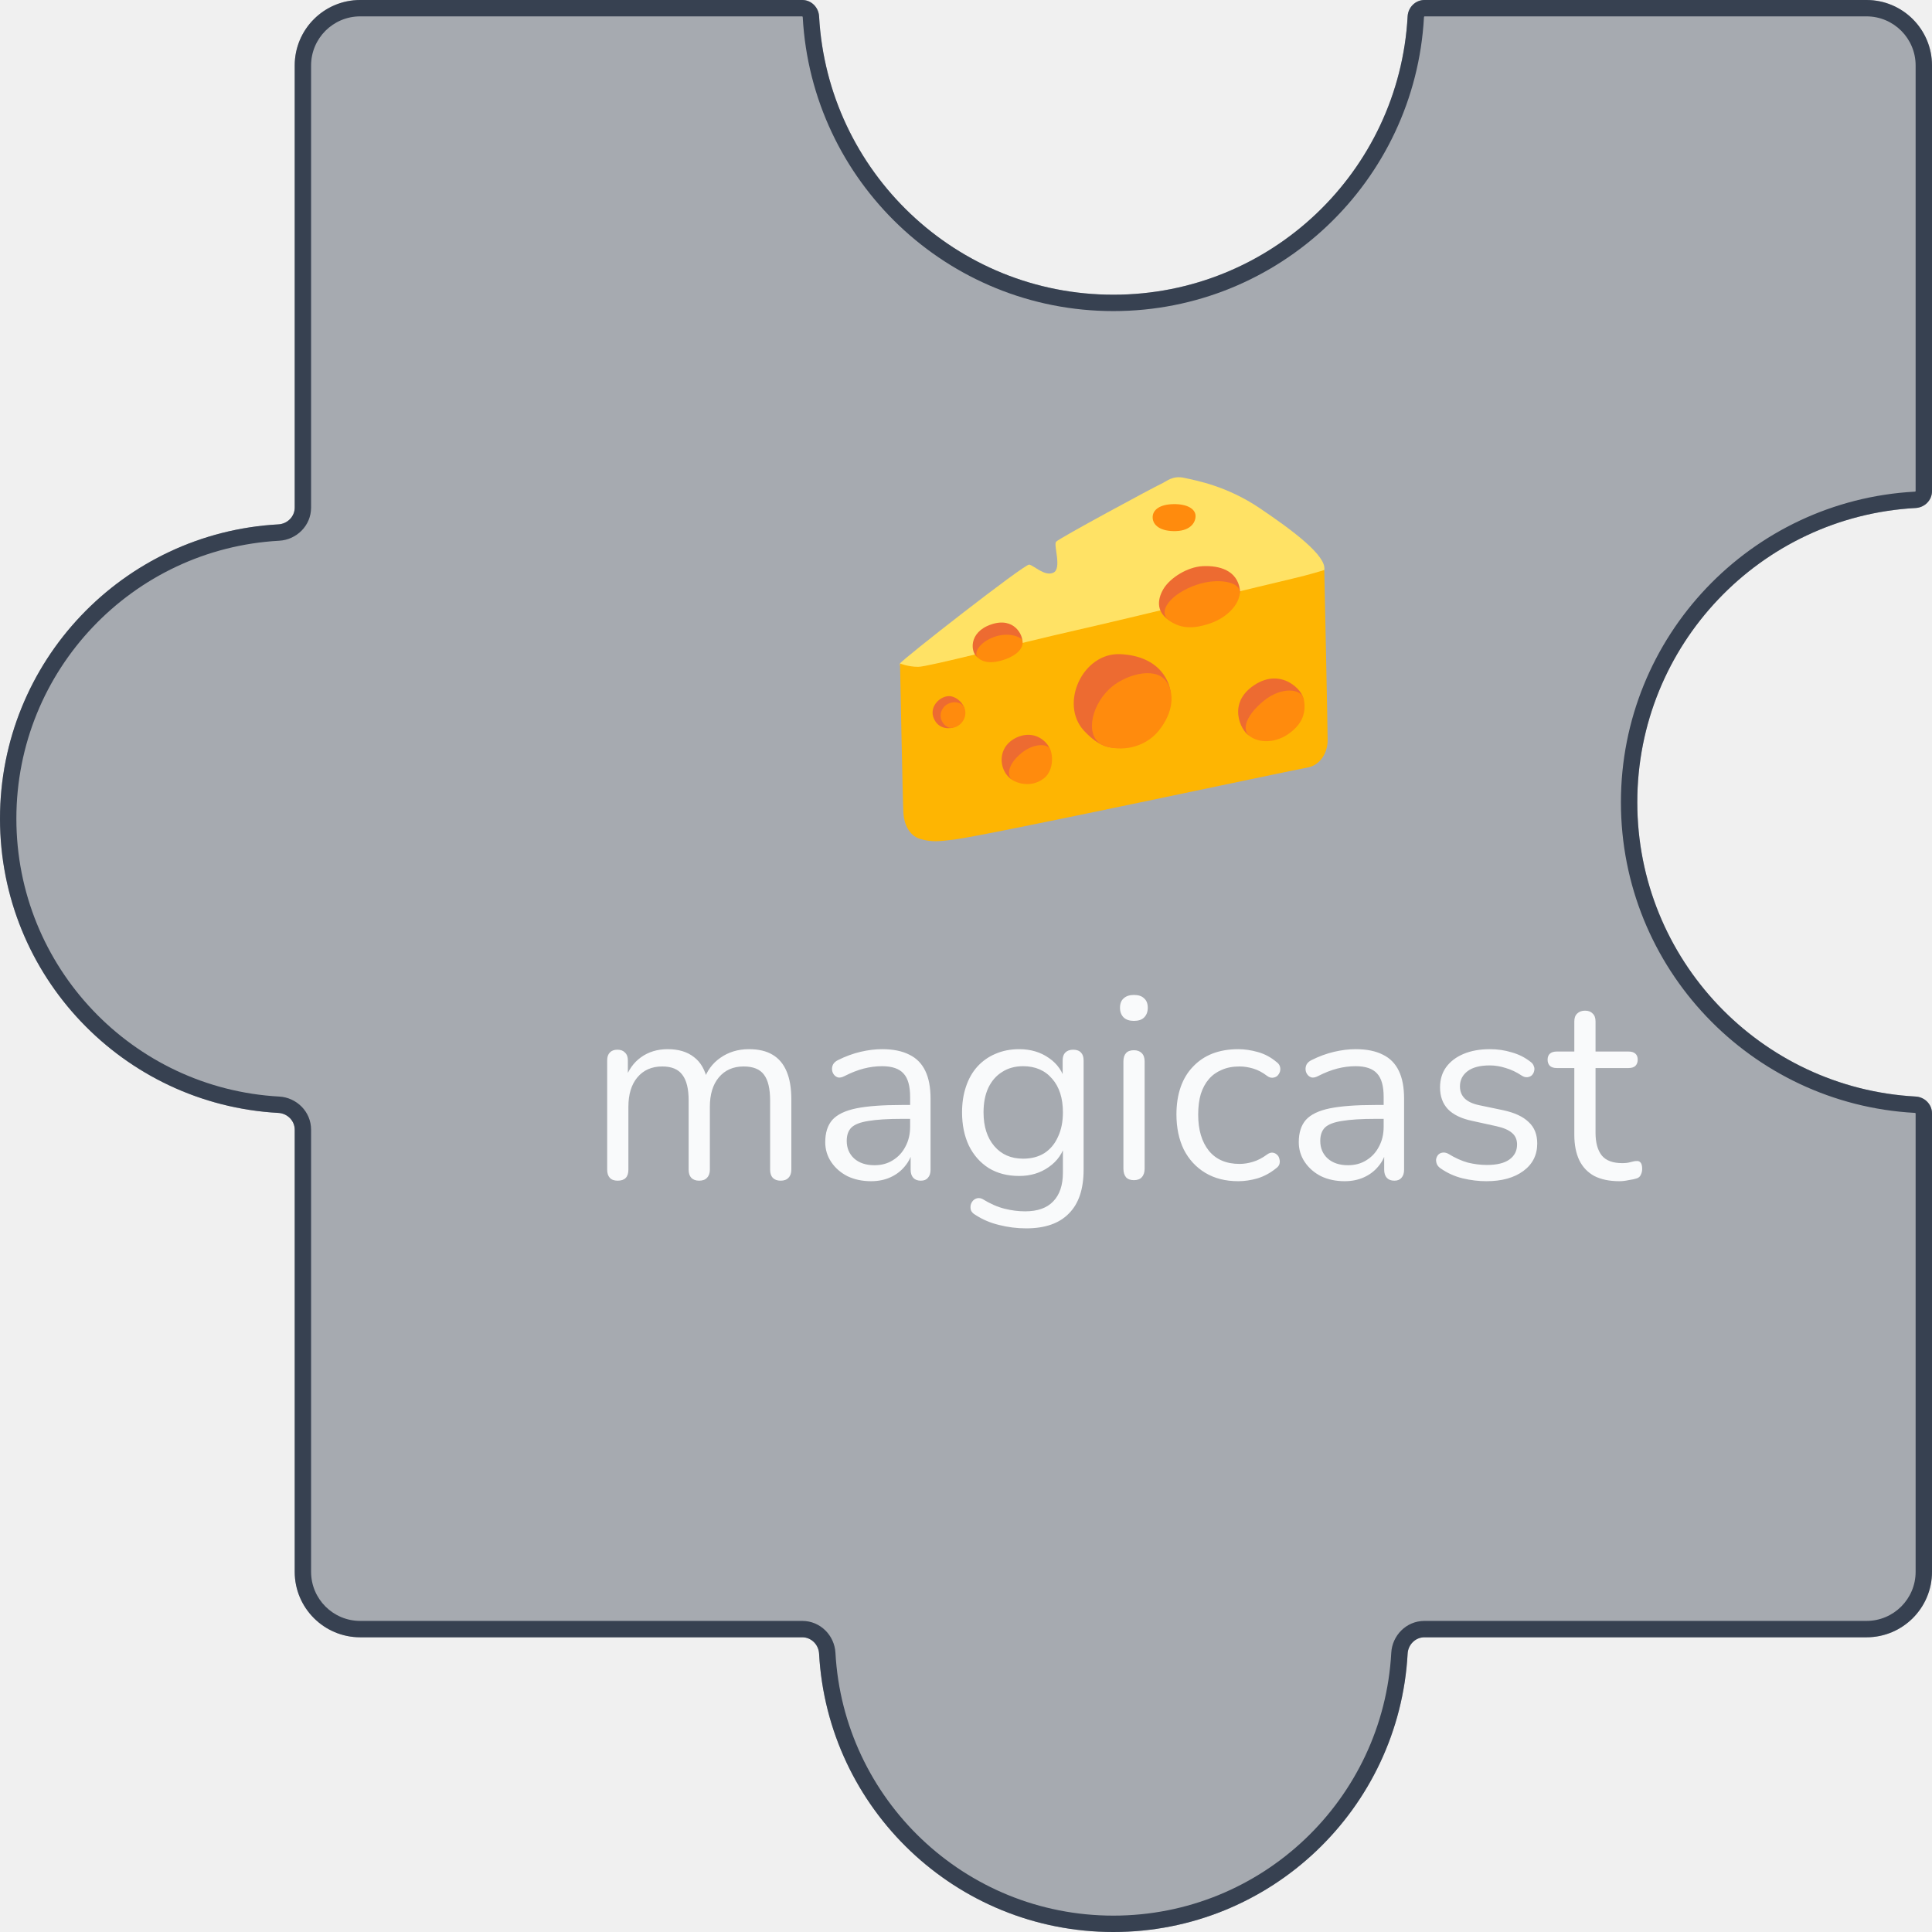
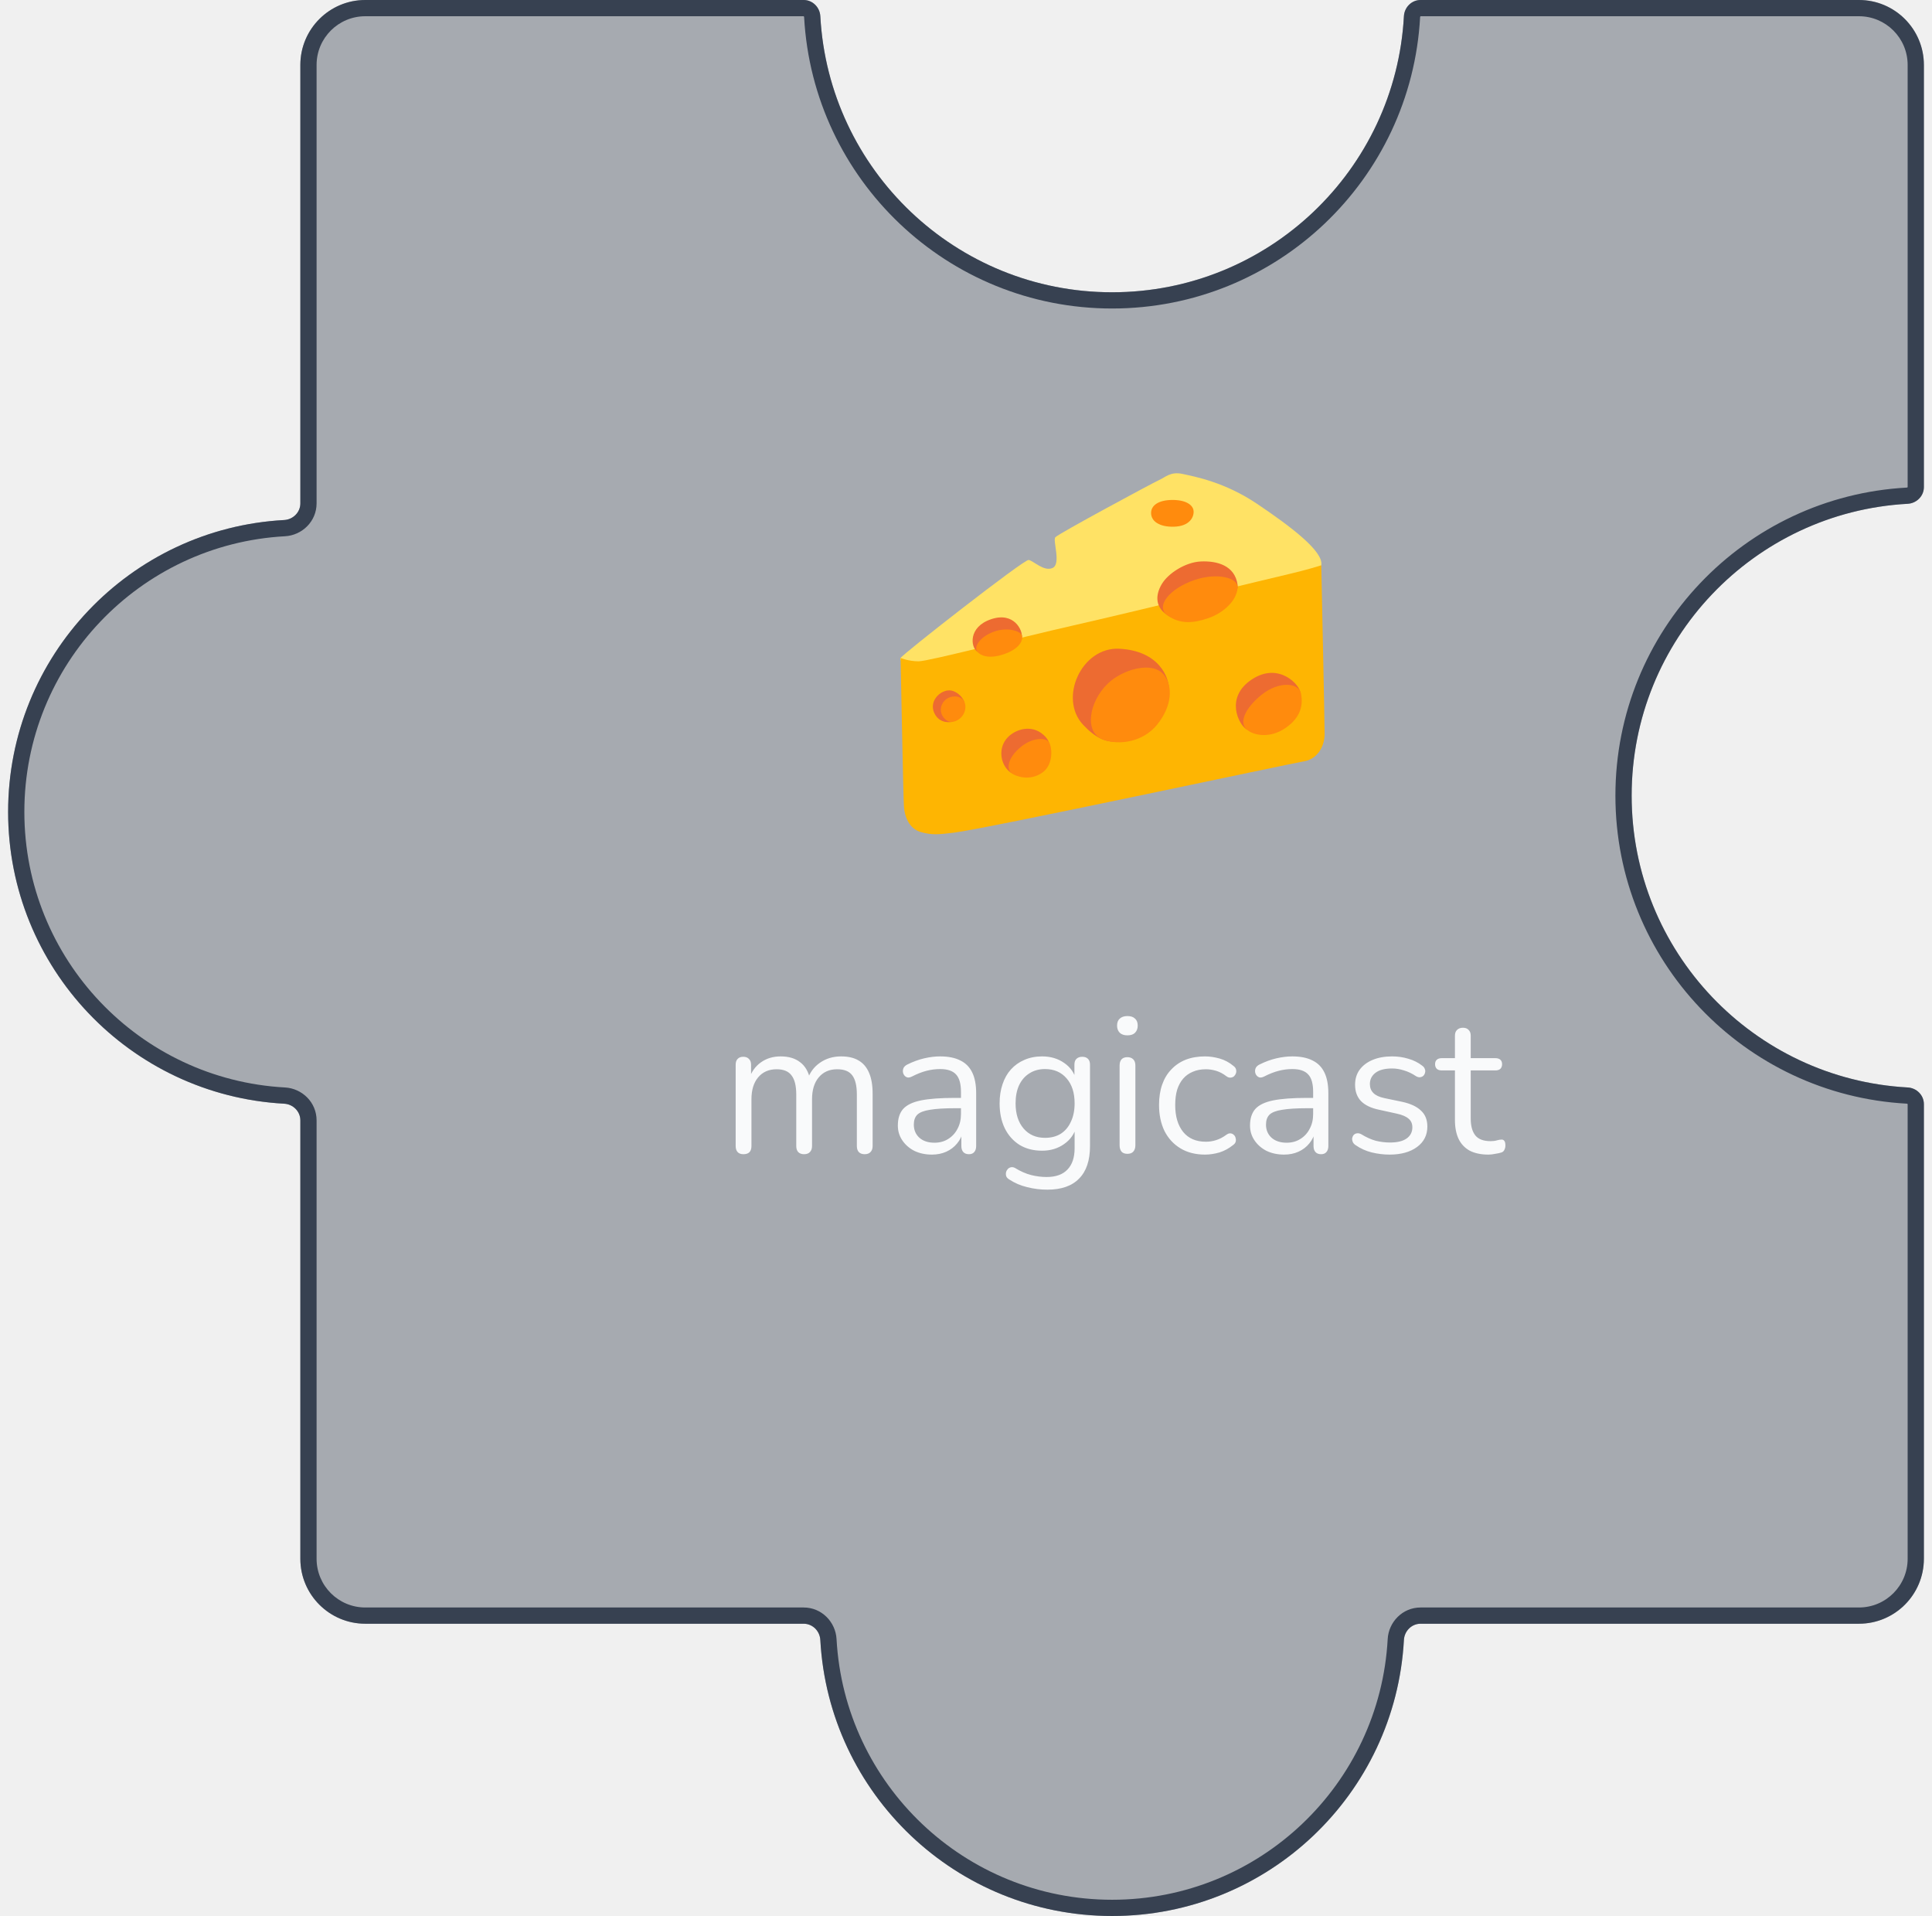
- <svg xmlns="http://www.w3.org/2000/svg" width="118" height="118" viewBox="0 0 118 118" fill="none">
+ <svg xmlns="http://www.w3.org/2000/svg" width="119" height="118" viewBox="0 0 119 118" fill="none">
  <mask id="path-1-inside-1_576_10466" fill="white">
-     <path fill-rule="evenodd" clip-rule="evenodd" d="M68 18C77.606 18 85.454 10.476 85.973 1C86.003 0.448 86.448 0 87 0L114 0C116.209 0 118 1.791 118 4V30C118 30.552 117.551 30.997 117 31.027C107.524 31.546 100 39.394 100 49C100 58.606 107.524 66.454 117 66.973C117.552 67.003 118 67.448 118 68L118 96C118 98.209 116.209 100 114 100H87C86.448 100 86.003 100.449 85.973 101C85.454 110.476 77.606 118 68 118C58.394 118 50.546 110.476 50.027 101C49.997 100.448 49.552 100 49 100L22 100C19.791 100 18 98.209 18 96L18 69C18 68.448 17.552 68.003 17 67.973C7.524 67.454 0 59.606 0 50C0 40.394 7.524 32.546 17 32.027C17.552 31.997 18 31.552 18 31L18 4C18 1.791 19.791 0 22 0L49 0C49.552 0 49.997 0.448 50.027 1C50.546 10.476 58.394 18 68 18Z" />
+     <path fill-rule="evenodd" clip-rule="evenodd" d="M68.5 18C78.106 18 85.954 10.476 86.473 1C86.503 0.448 86.948 0 87.5 0L114.5 0C116.709 0 118.5 1.791 118.5 4V30C118.5 30.552 118.051 30.997 117.5 31.027C108.024 31.546 100.5 39.394 100.5 49C100.5 58.606 108.024 66.454 117.5 66.973C118.052 67.003 118.5 67.448 118.5 68L118.5 96C118.5 98.209 116.709 100 114.5 100H87.5C86.948 100 86.503 100.449 86.473 101C85.954 110.476 78.106 118 68.5 118C58.894 118 51.046 110.476 50.527 101C50.497 100.448 50.052 100 49.5 100L22.5 100C20.291 100 18.5 98.209 18.5 96L18.5 69C18.5 68.448 18.052 68.003 17.5 67.973C8.024 67.454 0.5 59.606 0.5 50C0.5 40.394 8.024 32.546 17.5 32.027C18.052 31.997 18.5 31.552 18.5 31L18.5 4C18.5 1.791 20.291 0 22.5 0L49.5 0C50.052 0 50.497 0.448 50.527 1C51.046 10.476 58.894 18 68.5 18Z" />
  </mask>
-   <path fill-rule="evenodd" clip-rule="evenodd" d="M68 18C77.606 18 85.454 10.476 85.973 1C86.003 0.448 86.448 0 87 0L114 0C116.209 0 118 1.791 118 4V30C118 30.552 117.551 30.997 117 31.027C107.524 31.546 100 39.394 100 49C100 58.606 107.524 66.454 117 66.973C117.552 67.003 118 67.448 118 68L118 96C118 98.209 116.209 100 114 100H87C86.448 100 86.003 100.449 85.973 101C85.454 110.476 77.606 118 68 118C58.394 118 50.546 110.476 50.027 101C49.997 100.448 49.552 100 49 100L22 100C19.791 100 18 98.209 18 96L18 69C18 68.448 17.552 68.003 17 67.973C7.524 67.454 0 59.606 0 50C0 40.394 7.524 32.546 17 32.027C17.552 31.997 18 31.552 18 31L18 4C18 1.791 19.791 0 22 0L49 0C49.552 0 49.997 0.448 50.027 1C50.546 10.476 58.394 18 68 18Z" fill="#374151" fill-opacity="0.4" />
-   <path d="M18 96H17H18ZM18 4L17 4L18 4ZM50.027 1L51.026 0.945L50.027 1ZM17 32.027L16.945 31.029L17 32.027ZM18 31H17H18ZM18 69H17H18ZM17 67.973L16.945 68.971L17 67.973ZM50.027 101L49.029 101.055L50.027 101ZM117 66.973L117.055 65.974L117 66.973ZM85.973 101L86.971 101.055L85.973 101ZM117 31.027L117.055 32.026L117 31.027ZM84.974 0.945C84.484 9.894 77.072 17 68 17V19C78.139 19 86.424 11.058 86.971 1.055L84.974 0.945ZM114 -1L87 -1V1L114 1V-1ZM119 4C119 1.239 116.761 -1 114 -1V1C115.657 1 117 2.343 117 4H119ZM119 30V4H117V30H119ZM101 49C101 39.928 108.106 32.516 117.055 32.026L116.945 30.029C106.942 30.576 99 38.86 99 49H101ZM117.055 65.974C108.106 65.484 101 58.072 101 49H99C99 59.14 106.942 67.424 116.945 67.971L117.055 65.974ZM119 96L119 68H117L117 96H119ZM114 101C116.761 101 119 98.761 119 96H117C117 97.657 115.657 99 114 99V101ZM87 101H114V99H87V101ZM68 119C78.139 119 86.424 111.058 86.971 101.055L84.974 100.945C84.484 109.894 77.072 117 68 117V119ZM49.029 101.055C49.577 111.058 57.86 119 68 119V117C58.928 117 51.516 109.894 51.026 100.945L49.029 101.055ZM22 101L49 101V99L22 99L22 101ZM17 96C17 98.761 19.239 101 22 101L22 99C20.343 99 19 97.657 19 96H17ZM17 69L17 96H19L19 69H17ZM17.055 66.974C8.106 66.484 1 59.072 1 50H-1C-1 60.14 6.942 68.424 16.945 68.971L17.055 66.974ZM1 50C1 40.928 8.106 33.516 17.055 33.026L16.945 31.029C6.942 31.576 -1 39.86 -1 50H1ZM17 4L17 31H19L19 4L17 4ZM22 -1C19.239 -1 17 1.239 17 4L19 4C19 2.343 20.343 1 22 1V-1ZM49 -1L22 -1V1L49 1V-1ZM68 17C58.928 17 51.516 9.894 51.026 0.945L49.029 1.055C49.577 11.058 57.86 19 68 19V17ZM49 1C49.001 1 49.001 1 49.001 1C49 1 49 1 49 1C49 1 49.003 1.001 49.008 1.006C49.019 1.016 49.028 1.033 49.029 1.055L51.026 0.945C50.968 -0.101 50.118 -1 49 -1V1ZM17.055 33.026C18.101 32.968 19 32.118 19 31H17C17 31.001 17 31.001 17 31.001C17 31 17 31 17 31C17 31 16.999 31.003 16.994 31.008C16.984 31.019 16.967 31.028 16.945 31.029L17.055 33.026ZM19 69C19 67.882 18.101 67.031 17.055 66.974L16.945 68.971C16.967 68.972 16.984 68.981 16.994 68.992C16.999 68.997 17 69 17 69C17 69 17 69 17 68.999C17 68.999 17 68.999 17 69H19ZM86.971 1.055C86.972 1.033 86.981 1.016 86.992 1.006C86.997 1.001 87 1 87 1C87 1 87 1 86.999 1C86.999 1 86.999 1 87 1V-1C85.882 -1 85.031 -0.101 84.974 0.945L86.971 1.055ZM51.026 100.945C50.968 99.899 50.118 99 49 99V101C49.001 101 49.001 101 49.001 101C49 101 49 101 49 101C49 101 49.003 101.001 49.008 101.006C49.019 101.016 49.028 101.033 49.029 101.055L51.026 100.945ZM116.945 67.971C116.967 67.972 116.984 67.981 116.994 67.992C116.999 67.997 117 68 117 68C117 68 117 68 117 67.999C117 67.999 117 67.999 117 68H119C119 66.882 118.101 66.031 117.055 65.974L116.945 67.971ZM87 99C85.882 99 85.031 99.899 84.974 100.945L86.971 101.055C86.972 101.033 86.981 101.016 86.992 101.006C86.997 101.001 87 101 87 101C87 101 87 101 86.999 101C86.999 101 86.999 101 87 101V99ZM117 30C117 30.001 117 30.001 117 30.001C117 30 117 30 117 30C117 30 116.999 30.003 116.994 30.008C116.984 30.019 116.967 30.028 116.945 30.029L117.055 32.026C118.101 31.968 119 31.118 119 30H117Z" fill="#374151" mask="url(#path-1-inside-1_576_10466)" />
-   <path d="M37.724 72.112C37.511 72.112 37.351 72.053 37.244 71.936C37.137 71.819 37.084 71.653 37.084 71.44V64.768C37.084 64.555 37.137 64.395 37.244 64.288C37.351 64.171 37.505 64.112 37.708 64.112C37.911 64.112 38.065 64.171 38.172 64.288C38.289 64.395 38.348 64.555 38.348 64.768V66.176L38.172 65.952C38.375 65.355 38.7 64.896 39.148 64.576C39.607 64.245 40.151 64.08 40.78 64.08C41.441 64.08 41.975 64.24 42.38 64.56C42.796 64.869 43.073 65.355 43.212 66.016H42.972C43.164 65.419 43.505 64.949 43.996 64.608C44.497 64.256 45.079 64.08 45.74 64.08C46.327 64.08 46.807 64.192 47.18 64.416C47.564 64.64 47.852 64.981 48.044 65.44C48.236 65.888 48.332 66.459 48.332 67.152V71.44C48.332 71.653 48.273 71.819 48.156 71.936C48.049 72.053 47.889 72.112 47.676 72.112C47.473 72.112 47.313 72.053 47.196 71.936C47.089 71.819 47.036 71.653 47.036 71.44V67.216C47.036 66.501 46.913 65.979 46.668 65.648C46.423 65.307 46.007 65.136 45.42 65.136C44.78 65.136 44.273 65.36 43.9 65.808C43.537 66.245 43.356 66.843 43.356 67.6V71.44C43.356 71.653 43.297 71.819 43.18 71.936C43.073 72.053 42.913 72.112 42.7 72.112C42.497 72.112 42.337 72.053 42.22 71.936C42.113 71.819 42.06 71.653 42.06 71.44V67.216C42.06 66.501 41.932 65.979 41.676 65.648C41.431 65.307 41.02 65.136 40.444 65.136C39.804 65.136 39.297 65.36 38.924 65.808C38.561 66.245 38.38 66.843 38.38 67.6V71.44C38.38 71.888 38.161 72.112 37.724 72.112ZM53.203 72.144C52.67 72.144 52.19 72.043 51.763 71.84C51.347 71.627 51.016 71.339 50.771 70.976C50.526 70.613 50.403 70.208 50.403 69.76C50.403 69.184 50.547 68.731 50.835 68.4C51.134 68.069 51.619 67.835 52.291 67.696C52.974 67.557 53.902 67.488 55.075 67.488H55.795V68.336H55.091C54.227 68.336 53.544 68.379 53.043 68.464C52.552 68.539 52.206 68.672 52.003 68.864C51.811 69.056 51.715 69.328 51.715 69.68C51.715 70.117 51.864 70.475 52.163 70.752C52.472 71.029 52.888 71.168 53.411 71.168C53.838 71.168 54.211 71.067 54.531 70.864C54.862 70.661 55.118 70.384 55.299 70.032C55.491 69.68 55.587 69.275 55.587 68.816V66.992C55.587 66.331 55.454 65.856 55.187 65.568C54.92 65.269 54.483 65.12 53.875 65.12C53.502 65.12 53.128 65.168 52.755 65.264C52.382 65.36 51.987 65.515 51.571 65.728C51.422 65.803 51.294 65.829 51.187 65.808C51.08 65.776 50.995 65.717 50.931 65.632C50.867 65.547 50.83 65.451 50.819 65.344C50.808 65.227 50.83 65.115 50.883 65.008C50.947 64.901 51.043 64.816 51.171 64.752C51.64 64.517 52.104 64.347 52.563 64.24C53.022 64.133 53.459 64.08 53.875 64.08C54.547 64.08 55.102 64.192 55.539 64.416C55.976 64.629 56.302 64.96 56.515 65.408C56.728 65.845 56.835 66.411 56.835 67.104V71.44C56.835 71.653 56.782 71.819 56.675 71.936C56.579 72.053 56.435 72.112 56.243 72.112C56.04 72.112 55.886 72.053 55.779 71.936C55.672 71.819 55.619 71.653 55.619 71.44V70.192H55.763C55.678 70.597 55.512 70.944 55.267 71.232C55.032 71.52 54.739 71.744 54.387 71.904C54.035 72.064 53.64 72.144 53.203 72.144ZM62.679 75.024C62.114 75.024 61.559 74.955 61.015 74.816C60.482 74.688 59.997 74.48 59.559 74.192C59.431 74.117 59.346 74.027 59.303 73.92C59.271 73.813 59.266 73.707 59.287 73.6C59.309 73.504 59.357 73.413 59.431 73.328C59.506 73.253 59.591 73.205 59.687 73.184C59.794 73.163 59.901 73.179 60.007 73.232C60.477 73.52 60.925 73.717 61.351 73.824C61.778 73.931 62.199 73.984 62.615 73.984C63.373 73.984 63.943 73.781 64.327 73.376C64.722 72.971 64.919 72.384 64.919 71.616V69.808H65.079C64.919 70.427 64.578 70.917 64.055 71.28C63.543 71.643 62.941 71.824 62.247 71.824C61.533 71.824 60.914 71.664 60.391 71.344C59.869 71.013 59.463 70.555 59.175 69.968C58.898 69.381 58.759 68.704 58.759 67.936C58.759 67.36 58.839 66.837 58.999 66.368C59.159 65.888 59.389 65.483 59.687 65.152C59.997 64.811 60.365 64.549 60.791 64.368C61.229 64.176 61.714 64.08 62.247 64.08C62.951 64.08 63.559 64.261 64.071 64.624C64.583 64.976 64.914 65.456 65.063 66.064L64.903 66.256V64.768C64.903 64.555 64.957 64.395 65.063 64.288C65.181 64.171 65.341 64.112 65.543 64.112C65.757 64.112 65.917 64.171 66.023 64.288C66.13 64.395 66.183 64.555 66.183 64.768V71.44C66.183 72.624 65.885 73.515 65.287 74.112C64.701 74.72 63.831 75.024 62.679 75.024ZM62.487 70.768C62.989 70.768 63.421 70.656 63.783 70.432C64.146 70.197 64.423 69.867 64.615 69.44C64.818 69.013 64.919 68.512 64.919 67.936C64.919 67.072 64.701 66.389 64.263 65.888C63.826 65.376 63.234 65.12 62.487 65.12C61.997 65.12 61.57 65.237 61.207 65.472C60.845 65.696 60.562 66.021 60.359 66.448C60.167 66.864 60.071 67.36 60.071 67.936C60.071 68.8 60.29 69.488 60.727 70C61.165 70.512 61.751 70.768 62.487 70.768ZM69.254 72.08C69.041 72.08 68.881 72.021 68.774 71.904C68.668 71.776 68.614 71.6 68.614 71.376V64.832C68.614 64.608 68.668 64.437 68.774 64.32C68.881 64.203 69.041 64.144 69.254 64.144C69.457 64.144 69.617 64.203 69.734 64.32C69.852 64.437 69.91 64.608 69.91 64.832V71.376C69.91 71.6 69.852 71.776 69.734 71.904C69.628 72.021 69.468 72.08 69.254 72.08ZM69.254 62.352C68.988 62.352 68.78 62.283 68.63 62.144C68.481 61.995 68.406 61.797 68.406 61.552C68.406 61.296 68.481 61.104 68.63 60.976C68.78 60.837 68.988 60.768 69.254 60.768C69.532 60.768 69.74 60.837 69.878 60.976C70.028 61.104 70.102 61.296 70.102 61.552C70.102 61.797 70.028 61.995 69.878 62.144C69.74 62.283 69.532 62.352 69.254 62.352ZM75.629 72.144C74.85 72.144 74.178 71.973 73.613 71.632C73.048 71.291 72.611 70.816 72.301 70.208C72.002 69.589 71.853 68.875 71.853 68.064C71.853 67.445 71.939 66.891 72.109 66.4C72.28 65.909 72.531 65.493 72.861 65.152C73.192 64.8 73.587 64.533 74.045 64.352C74.514 64.171 75.043 64.08 75.629 64.08C76.013 64.08 76.413 64.139 76.829 64.256C77.245 64.373 77.624 64.576 77.965 64.864C78.072 64.939 78.141 65.029 78.173 65.136C78.205 65.243 78.205 65.349 78.173 65.456C78.141 65.552 78.088 65.637 78.013 65.712C77.939 65.776 77.843 65.813 77.725 65.824C77.618 65.835 77.507 65.797 77.389 65.712C77.112 65.499 76.829 65.349 76.541 65.264C76.253 65.179 75.976 65.136 75.709 65.136C75.293 65.136 74.93 65.205 74.621 65.344C74.312 65.472 74.05 65.659 73.837 65.904C73.624 66.149 73.459 66.453 73.341 66.816C73.234 67.179 73.181 67.6 73.181 68.08C73.181 69.008 73.4 69.744 73.837 70.288C74.275 70.821 74.898 71.088 75.709 71.088C75.976 71.088 76.248 71.045 76.525 70.96C76.813 70.875 77.101 70.725 77.389 70.512C77.507 70.427 77.618 70.389 77.725 70.4C77.832 70.411 77.922 70.453 77.997 70.528C78.072 70.592 78.12 70.677 78.141 70.784C78.173 70.891 78.173 70.997 78.141 71.104C78.109 71.2 78.04 71.285 77.933 71.36C77.592 71.637 77.219 71.84 76.813 71.968C76.408 72.085 76.013 72.144 75.629 72.144ZM82.125 72.144C81.592 72.144 81.112 72.043 80.685 71.84C80.269 71.627 79.938 71.339 79.693 70.976C79.448 70.613 79.325 70.208 79.325 69.76C79.325 69.184 79.469 68.731 79.757 68.4C80.056 68.069 80.541 67.835 81.213 67.696C81.896 67.557 82.824 67.488 83.997 67.488H84.717V68.336H84.013C83.149 68.336 82.466 68.379 81.965 68.464C81.474 68.539 81.128 68.672 80.925 68.864C80.733 69.056 80.637 69.328 80.637 69.68C80.637 70.117 80.786 70.475 81.085 70.752C81.394 71.029 81.81 71.168 82.333 71.168C82.76 71.168 83.133 71.067 83.453 70.864C83.784 70.661 84.04 70.384 84.221 70.032C84.413 69.68 84.509 69.275 84.509 68.816V66.992C84.509 66.331 84.376 65.856 84.109 65.568C83.842 65.269 83.405 65.12 82.797 65.12C82.424 65.12 82.05 65.168 81.677 65.264C81.304 65.36 80.909 65.515 80.493 65.728C80.344 65.803 80.216 65.829 80.109 65.808C80.002 65.776 79.917 65.717 79.853 65.632C79.789 65.547 79.752 65.451 79.741 65.344C79.73 65.227 79.752 65.115 79.805 65.008C79.869 64.901 79.965 64.816 80.093 64.752C80.562 64.517 81.026 64.347 81.485 64.24C81.944 64.133 82.381 64.08 82.797 64.08C83.469 64.08 84.024 64.192 84.461 64.416C84.898 64.629 85.224 64.96 85.437 65.408C85.65 65.845 85.757 66.411 85.757 67.104V71.44C85.757 71.653 85.704 71.819 85.597 71.936C85.501 72.053 85.357 72.112 85.165 72.112C84.962 72.112 84.808 72.053 84.701 71.936C84.594 71.819 84.541 71.653 84.541 71.44V70.192H84.685C84.6 70.597 84.434 70.944 84.189 71.232C83.954 71.52 83.661 71.744 83.309 71.904C82.957 72.064 82.562 72.144 82.125 72.144ZM90.785 72.144C90.305 72.144 89.82 72.085 89.329 71.968C88.849 71.851 88.401 71.648 87.985 71.36C87.879 71.285 87.804 71.2 87.761 71.104C87.719 70.997 87.703 70.896 87.713 70.8C87.735 70.693 87.777 70.603 87.841 70.528C87.916 70.453 88.001 70.411 88.097 70.4C88.204 70.379 88.321 70.4 88.449 70.464C88.865 70.72 89.265 70.901 89.649 71.008C90.044 71.104 90.433 71.152 90.817 71.152C91.425 71.152 91.884 71.04 92.193 70.816C92.503 70.592 92.657 70.288 92.657 69.904C92.657 69.605 92.556 69.371 92.353 69.2C92.151 69.019 91.831 68.88 91.393 68.784L89.937 68.464C89.265 68.325 88.764 68.085 88.433 67.744C88.113 67.403 87.953 66.96 87.953 66.416C87.953 65.936 88.076 65.525 88.321 65.184C88.577 64.832 88.935 64.56 89.393 64.368C89.852 64.176 90.385 64.08 90.993 64.08C91.463 64.08 91.905 64.144 92.321 64.272C92.748 64.389 93.132 64.581 93.473 64.848C93.58 64.923 93.649 65.013 93.681 65.12C93.724 65.216 93.729 65.317 93.697 65.424C93.676 65.52 93.628 65.605 93.553 65.68C93.479 65.744 93.388 65.781 93.281 65.792C93.175 65.803 93.063 65.771 92.945 65.696C92.625 65.483 92.3 65.328 91.969 65.232C91.639 65.125 91.313 65.072 90.993 65.072C90.396 65.072 89.943 65.189 89.633 65.424C89.324 65.659 89.169 65.968 89.169 66.352C89.169 66.651 89.265 66.896 89.457 67.088C89.649 67.28 89.948 67.419 90.353 67.504L91.809 67.808C92.503 67.957 93.02 68.197 93.361 68.528C93.713 68.848 93.889 69.285 93.889 69.84C93.889 70.544 93.607 71.104 93.041 71.52C92.476 71.936 91.724 72.144 90.785 72.144ZM98.906 72.144C98.298 72.144 97.786 72.037 97.37 71.824C96.965 71.6 96.661 71.28 96.458 70.864C96.256 70.437 96.154 69.92 96.154 69.312V65.232H95.082C94.901 65.232 94.762 65.189 94.666 65.104C94.57 65.008 94.522 64.88 94.522 64.72C94.522 64.56 94.57 64.437 94.666 64.352C94.762 64.267 94.901 64.224 95.082 64.224H96.154V62.384C96.154 62.171 96.213 62.011 96.33 61.904C96.448 61.787 96.608 61.728 96.81 61.728C97.013 61.728 97.168 61.787 97.274 61.904C97.392 62.011 97.45 62.171 97.45 62.384V64.224H99.466C99.648 64.224 99.786 64.267 99.882 64.352C99.978 64.437 100.026 64.56 100.026 64.72C100.026 64.88 99.978 65.008 99.882 65.104C99.786 65.189 99.648 65.232 99.466 65.232H97.45V69.184C97.45 69.792 97.578 70.256 97.834 70.576C98.09 70.885 98.506 71.04 99.082 71.04C99.285 71.04 99.456 71.019 99.594 70.976C99.744 70.933 99.866 70.912 99.962 70.912C100.058 70.901 100.138 70.933 100.202 71.008C100.266 71.083 100.298 71.211 100.298 71.392C100.298 71.52 100.272 71.637 100.218 71.744C100.176 71.851 100.096 71.925 99.978 71.968C99.85 72.011 99.68 72.048 99.466 72.08C99.264 72.123 99.077 72.144 98.906 72.144Z" fill="#F9FAFB" />
-   <path d="M64.539 40.973L55.466 41.302C55.466 41.302 54.89 40.726 54.973 40.521C55.057 40.315 62.571 34.444 62.857 34.485C63.144 34.527 63.802 35.225 64.336 34.977C64.87 34.73 64.336 33.293 64.5 33.09C64.664 32.884 70.535 29.723 70.905 29.559C71.275 29.395 71.603 29.025 72.342 29.189C73.082 29.353 74.93 29.682 76.94 31.038C78.951 32.394 81.046 33.954 80.882 34.816C80.718 35.678 64.539 40.973 64.539 40.973Z" fill="#FFE265" />
-   <path d="M58.257 51.281C60.269 51.034 79.034 47.011 79.815 46.888C80.596 46.766 81.088 46.027 81.088 45.204C81.088 44.382 80.882 34.816 80.882 34.816C80.882 34.816 79.979 35.102 78.911 35.349C77.844 35.594 69.096 37.729 65.648 38.51C62.201 39.291 56.697 40.728 56.08 40.728C55.463 40.728 54.971 40.523 54.971 40.523C54.971 40.523 55.135 49.063 55.177 49.68C55.218 50.297 55.505 51.034 56.203 51.239C56.901 51.445 57.356 51.39 58.257 51.281Z" fill="#FEB502" />
-   <path d="M70.4 31.591C70.4 32.116 70.933 32.464 71.817 32.438C72.782 32.409 73.049 31.836 73.018 31.469C72.987 31.099 72.543 30.775 71.664 30.791C70.848 30.806 70.4 31.13 70.4 31.591Z" fill="#FF8B0D" />
-   <path d="M60.545 38.136C59.123 38.615 59.283 39.86 59.698 40.138C60.114 40.416 60.667 40.4 61.315 40.168C61.962 39.937 62.374 39.672 62.439 39.239C62.501 38.828 61.962 37.657 60.545 38.136ZM73.464 34.579C72.511 34.623 71.456 35.308 71.062 35.966C70.647 36.66 70.616 37.476 71.57 37.983C72.524 38.491 75.897 37.198 75.728 36.012C75.56 34.824 74.466 34.533 73.464 34.579ZM70.155 44.172C70.155 44.172 71.509 43.17 71.509 42.463C71.509 41.754 70.925 40.081 68.444 39.954C66.119 39.834 64.686 43.003 66.211 44.635C67.735 46.267 68.658 45.528 69.229 45.375C69.8 45.219 70.155 44.172 70.155 44.172ZM63.457 47.02C63.457 47.02 64.802 46.178 63.769 45.254C63.043 44.605 62.072 44.898 61.578 45.403C60.945 46.051 61.116 47.081 61.7 47.542C62.286 48.006 63.457 47.02 63.457 47.02ZM58.898 43.233C58.898 43.233 58.745 42.75 58.196 42.555C57.579 42.336 56.658 43.104 57.052 43.924C57.406 44.664 58.191 44.447 58.191 44.447L58.898 43.233ZM78.592 43.94C78.725 43.795 79.598 43.165 79.598 42.686C79.598 42.209 78.283 40.735 76.606 41.844C74.928 42.953 75.805 44.631 76.267 44.909C76.728 45.187 78.008 44.572 78.592 43.94Z" fill="#ED6B31" />
-   <path d="M60.751 38.891C59.817 39.215 59.464 39.875 59.698 40.138C59.946 40.416 60.484 40.599 61.422 40.26C62.148 39.998 62.516 39.558 62.455 39.167C62.411 38.882 61.597 38.598 60.751 38.891ZM57.636 43.2C57.227 43.712 57.559 44.294 57.944 44.432C58.329 44.57 59.007 44.154 58.961 43.463C58.913 42.769 58.005 42.739 57.636 43.2ZM62.393 45.989C61.514 46.703 61.49 47.4 61.829 47.637C62.065 47.803 62.936 48.148 63.732 47.56C64.323 47.125 64.334 46.21 64.148 45.773C63.992 45.401 63.133 45.388 62.393 45.989ZM67.731 42.102C66.554 43.246 66.274 45.103 67.429 45.541C68.446 45.926 69.907 45.694 70.769 44.633C71.675 43.517 71.771 42.286 71.189 41.56C70.494 40.687 68.641 41.221 67.731 42.102ZM73.079 35.719C71.539 36.242 70.632 37.351 71.417 37.907C72.202 38.46 73.018 38.379 73.911 38.075C74.923 37.732 75.698 36.935 75.728 36.181C75.752 35.562 74.436 35.258 73.079 35.719ZM77.192 42.8C76.144 43.653 75.838 44.508 76.269 44.909C76.7 45.309 77.732 45.493 78.686 44.832C79.677 44.145 79.749 43.367 79.64 42.739C79.517 42.032 78.268 41.923 77.192 42.8Z" fill="#FF8B0D" />
+   <path fill-rule="evenodd" clip-rule="evenodd" d="M68.5 18C78.106 18 85.954 10.476 86.473 1C86.503 0.448 86.948 0 87.5 0L114.5 0C116.709 0 118.5 1.791 118.5 4V30C118.5 30.552 118.051 30.997 117.5 31.027C108.024 31.546 100.5 39.394 100.5 49C100.5 58.606 108.024 66.454 117.5 66.973C118.052 67.003 118.5 67.448 118.5 68L118.5 96C118.5 98.209 116.709 100 114.5 100H87.5C86.948 100 86.503 100.449 86.473 101C85.954 110.476 78.106 118 68.5 118C58.894 118 51.046 110.476 50.527 101C50.497 100.448 50.052 100 49.5 100L22.5 100C20.291 100 18.5 98.209 18.5 96L18.5 69C18.5 68.448 18.052 68.003 17.5 67.973C8.024 67.454 0.5 59.606 0.5 50C0.5 40.394 8.024 32.546 17.5 32.027C18.052 31.997 18.5 31.552 18.5 31L18.5 4C18.5 1.791 20.291 0 22.5 0L49.5 0C50.052 0 50.497 0.448 50.527 1C51.046 10.476 58.894 18 68.5 18Z" fill="#374151" fill-opacity="0.4" />
+   <path d="M18.5 96H17.5H18.5ZM18.5 4L17.5 4L18.5 4ZM50.527 1L51.526 0.945L50.527 1ZM17.5 32.027L17.445 31.029L17.5 32.027ZM18.5 31H17.5H18.5ZM18.5 69H17.5H18.5ZM17.5 67.973L17.445 68.971L17.5 67.973ZM50.527 101L49.529 101.055L50.527 101ZM117.5 66.973L117.555 65.974L117.5 66.973ZM86.473 101L87.471 101.055L86.473 101ZM117.5 31.027L117.555 32.026L117.5 31.027ZM85.474 0.945C84.984 9.894 77.572 17 68.5 17V19C78.639 19 86.924 11.058 87.471 1.055L85.474 0.945ZM114.5 -1L87.5 -1V1L114.5 1V-1ZM119.5 4C119.5 1.239 117.261 -1 114.5 -1V1C116.157 1 117.5 2.343 117.5 4H119.5ZM119.5 30V4H117.5V30H119.5ZM101.5 49C101.5 39.928 108.606 32.516 117.555 32.026L117.445 30.029C107.442 30.576 99.5 38.86 99.5 49H101.5ZM117.555 65.974C108.606 65.484 101.5 58.072 101.5 49H99.5C99.5 59.14 107.442 67.424 117.445 67.971L117.555 65.974ZM119.5 96L119.5 68H117.5L117.5 96H119.5ZM114.5 101C117.261 101 119.5 98.761 119.5 96H117.5C117.5 97.657 116.157 99 114.5 99V101ZM87.5 101H114.5V99H87.5V101ZM68.5 119C78.639 119 86.924 111.058 87.471 101.055L85.474 100.945C84.984 109.894 77.572 117 68.5 117V119ZM49.529 101.055C50.077 111.058 58.36 119 68.5 119V117C59.428 117 52.016 109.894 51.526 100.945L49.529 101.055ZM22.5 101L49.5 101V99L22.5 99L22.5 101ZM17.5 96C17.5 98.761 19.739 101 22.5 101L22.5 99C20.843 99 19.5 97.657 19.5 96H17.5ZM17.5 69L17.5 96H19.5L19.5 69H17.5ZM17.555 66.974C8.606 66.484 1.5 59.072 1.5 50H-0.5C-0.5 60.14 7.442 68.424 17.445 68.971L17.555 66.974ZM1.5 50C1.5 40.928 8.606 33.516 17.555 33.026L17.445 31.029C7.442 31.576 -0.5 39.86 -0.5 50H1.5ZM17.5 4L17.5 31H19.5L19.5 4L17.5 4ZM22.5 -1C19.739 -1 17.5 1.239 17.5 4L19.5 4C19.5 2.343 20.843 1 22.5 1V-1ZM49.5 -1L22.5 -1V1L49.5 1V-1ZM68.5 17C59.428 17 52.016 9.894 51.526 0.945L49.529 1.055C50.077 11.058 58.36 19 68.5 19V17ZM49.5 1C49.501 1 49.501 1 49.501 1C49.5 1 49.5 1 49.5 1C49.5 1 49.503 1.001 49.508 1.006C49.519 1.016 49.528 1.033 49.529 1.055L51.526 0.945C51.468 -0.101 50.618 -1 49.5 -1V1ZM17.555 33.026C18.601 32.968 19.5 32.118 19.5 31H17.5C17.5 31.001 17.5 31.001 17.5 31.001C17.5 31 17.5 31 17.5 31C17.5 31 17.499 31.003 17.494 31.008C17.484 31.019 17.467 31.028 17.445 31.029L17.555 33.026ZM19.5 69C19.5 67.882 18.601 67.031 17.555 66.974L17.445 68.971C17.467 68.972 17.484 68.981 17.494 68.992C17.499 68.997 17.5 69 17.5 69C17.5 69 17.5 69 17.5 68.999C17.5 68.999 17.5 68.999 17.5 69H19.5ZM87.471 1.055C87.472 1.033 87.481 1.016 87.492 1.006C87.497 1.001 87.5 1 87.5 1C87.5 1 87.5 1 87.499 1C87.499 1 87.499 1 87.5 1V-1C86.382 -1 85.531 -0.101 85.474 0.945L87.471 1.055ZM51.526 100.945C51.468 99.899 50.618 99 49.5 99V101C49.501 101 49.501 101 49.501 101C49.5 101 49.5 101 49.5 101C49.5 101 49.503 101.001 49.508 101.006C49.519 101.016 49.528 101.033 49.529 101.055L51.526 100.945ZM117.445 67.971C117.467 67.972 117.484 67.981 117.494 67.992C117.499 67.997 117.5 68 117.5 68C117.5 68 117.5 68 117.5 67.999C117.5 67.999 117.5 67.999 117.5 68H119.5C119.5 66.882 118.601 66.031 117.555 65.974L117.445 67.971ZM87.5 99C86.382 99 85.531 99.899 85.474 100.945L87.471 101.055C87.472 101.033 87.481 101.016 87.492 101.006C87.497 101.001 87.5 101 87.5 101C87.5 101 87.5 101 87.499 101C87.499 101 87.499 101 87.5 101V99ZM117.5 30C117.5 30.001 117.5 30.001 117.5 30.001C117.5 30 117.5 30 117.5 30C117.5 30 117.499 30.003 117.494 30.008C117.484 30.019 117.467 30.028 117.445 30.029L117.555 32.026C118.601 31.968 119.5 31.118 119.5 30H117.5Z" fill="#374151" mask="url(#path-1-inside-1_576_10466)" />
+   <path d="M45.793 71.084C45.633 71.084 45.513 71.04 45.433 70.952C45.353 70.864 45.313 70.74 45.313 70.58V65.576C45.313 65.416 45.353 65.296 45.433 65.216C45.513 65.128 45.629 65.084 45.781 65.084C45.933 65.084 46.049 65.128 46.129 65.216C46.217 65.296 46.261 65.416 46.261 65.576V66.632L46.129 66.464C46.281 66.016 46.525 65.672 46.861 65.432C47.205 65.184 47.613 65.06 48.085 65.06C48.581 65.06 48.981 65.18 49.285 65.42C49.597 65.652 49.805 66.016 49.909 66.512H49.729C49.873 66.064 50.129 65.712 50.497 65.456C50.873 65.192 51.309 65.06 51.805 65.06C52.245 65.06 52.605 65.144 52.885 65.312C53.173 65.48 53.389 65.736 53.533 66.08C53.677 66.416 53.749 66.844 53.749 67.364V70.58C53.749 70.74 53.705 70.864 53.617 70.952C53.537 71.04 53.417 71.084 53.257 71.084C53.105 71.084 52.985 71.04 52.897 70.952C52.817 70.864 52.777 70.74 52.777 70.58V67.412C52.777 66.876 52.685 66.484 52.501 66.236C52.317 65.98 52.005 65.852 51.565 65.852C51.085 65.852 50.705 66.02 50.425 66.356C50.153 66.684 50.017 67.132 50.017 67.7V70.58C50.017 70.74 49.973 70.864 49.885 70.952C49.805 71.04 49.685 71.084 49.525 71.084C49.373 71.084 49.253 71.04 49.165 70.952C49.085 70.864 49.045 70.74 49.045 70.58V67.412C49.045 66.876 48.949 66.484 48.757 66.236C48.573 65.98 48.265 65.852 47.833 65.852C47.353 65.852 46.973 66.02 46.693 66.356C46.421 66.684 46.285 67.132 46.285 67.7V70.58C46.285 70.916 46.121 71.084 45.793 71.084ZM57.402 71.108C57.002 71.108 56.642 71.032 56.322 70.88C56.01 70.72 55.762 70.504 55.578 70.232C55.394 69.96 55.302 69.656 55.302 69.32C55.302 68.888 55.41 68.548 55.626 68.3C55.85 68.052 56.214 67.876 56.718 67.772C57.23 67.668 57.926 67.616 58.806 67.616H59.346V68.252H58.818C58.17 68.252 57.658 68.284 57.282 68.348C56.914 68.404 56.654 68.504 56.502 68.648C56.358 68.792 56.286 68.996 56.286 69.26C56.286 69.588 56.398 69.856 56.622 70.064C56.854 70.272 57.166 70.376 57.558 70.376C57.878 70.376 58.158 70.3 58.398 70.148C58.646 69.996 58.838 69.788 58.974 69.524C59.118 69.26 59.19 68.956 59.19 68.612V67.244C59.19 66.748 59.09 66.392 58.89 66.176C58.69 65.952 58.362 65.84 57.906 65.84C57.626 65.84 57.346 65.876 57.066 65.948C56.786 66.02 56.49 66.136 56.178 66.296C56.066 66.352 55.97 66.372 55.89 66.356C55.81 66.332 55.746 66.288 55.698 66.224C55.65 66.16 55.622 66.088 55.614 66.008C55.606 65.92 55.622 65.836 55.662 65.756C55.71 65.676 55.782 65.612 55.878 65.564C56.23 65.388 56.578 65.26 56.922 65.18C57.266 65.1 57.594 65.06 57.906 65.06C58.41 65.06 58.826 65.144 59.154 65.312C59.482 65.472 59.726 65.72 59.886 66.056C60.046 66.384 60.126 66.808 60.126 67.328V70.58C60.126 70.74 60.086 70.864 60.006 70.952C59.934 71.04 59.826 71.084 59.682 71.084C59.53 71.084 59.414 71.04 59.334 70.952C59.254 70.864 59.214 70.74 59.214 70.58V69.644H59.322C59.258 69.948 59.134 70.208 58.95 70.424C58.774 70.64 58.554 70.808 58.29 70.928C58.026 71.048 57.73 71.108 57.402 71.108ZM64.51 73.268C64.086 73.268 63.67 73.216 63.262 73.112C62.862 73.016 62.498 72.86 62.17 72.644C62.074 72.588 62.01 72.52 61.978 72.44C61.954 72.36 61.95 72.28 61.966 72.2C61.982 72.128 62.018 72.06 62.074 71.996C62.13 71.94 62.194 71.904 62.266 71.888C62.346 71.872 62.426 71.884 62.506 71.924C62.858 72.14 63.194 72.288 63.514 72.368C63.834 72.448 64.15 72.488 64.462 72.488C65.03 72.488 65.458 72.336 65.746 72.032C66.042 71.728 66.19 71.288 66.19 70.712V69.356H66.31C66.19 69.82 65.934 70.188 65.542 70.46C65.158 70.732 64.706 70.868 64.186 70.868C63.65 70.868 63.186 70.748 62.794 70.508C62.402 70.26 62.098 69.916 61.882 69.476C61.674 69.036 61.57 68.528 61.57 67.952C61.57 67.52 61.63 67.128 61.75 66.776C61.87 66.416 62.042 66.112 62.266 65.864C62.498 65.608 62.774 65.412 63.094 65.276C63.422 65.132 63.786 65.06 64.186 65.06C64.714 65.06 65.17 65.196 65.554 65.468C65.938 65.732 66.186 66.092 66.298 66.548L66.178 66.692V65.576C66.178 65.416 66.218 65.296 66.298 65.216C66.386 65.128 66.506 65.084 66.658 65.084C66.818 65.084 66.938 65.128 67.018 65.216C67.098 65.296 67.138 65.416 67.138 65.576V70.58C67.138 71.468 66.914 72.136 66.466 72.584C66.026 73.04 65.374 73.268 64.51 73.268ZM64.366 70.076C64.742 70.076 65.066 69.992 65.338 69.824C65.61 69.648 65.818 69.4 65.962 69.08C66.114 68.76 66.19 68.384 66.19 67.952C66.19 67.304 66.026 66.792 65.698 66.416C65.37 66.032 64.926 65.84 64.366 65.84C63.998 65.84 63.678 65.928 63.406 66.104C63.134 66.272 62.922 66.516 62.77 66.836C62.626 67.148 62.554 67.52 62.554 67.952C62.554 68.6 62.718 69.116 63.046 69.5C63.374 69.884 63.814 70.076 64.366 70.076ZM69.441 71.06C69.281 71.06 69.161 71.016 69.081 70.928C69.001 70.832 68.961 70.7 68.961 70.532V65.624C68.961 65.456 69.001 65.328 69.081 65.24C69.161 65.152 69.281 65.108 69.441 65.108C69.593 65.108 69.713 65.152 69.801 65.24C69.889 65.328 69.933 65.456 69.933 65.624V70.532C69.933 70.7 69.889 70.832 69.801 70.928C69.721 71.016 69.601 71.06 69.441 71.06ZM69.441 63.764C69.241 63.764 69.085 63.712 68.973 63.608C68.861 63.496 68.805 63.348 68.805 63.164C68.805 62.972 68.861 62.828 68.973 62.732C69.085 62.628 69.241 62.576 69.441 62.576C69.649 62.576 69.805 62.628 69.909 62.732C70.021 62.828 70.077 62.972 70.077 63.164C70.077 63.348 70.021 63.496 69.909 63.608C69.805 63.712 69.649 63.764 69.441 63.764ZM74.222 71.108C73.638 71.108 73.134 70.98 72.71 70.724C72.286 70.468 71.958 70.112 71.726 69.656C71.502 69.192 71.39 68.656 71.39 68.048C71.39 67.584 71.454 67.168 71.582 66.8C71.71 66.432 71.898 66.12 72.146 65.864C72.394 65.6 72.69 65.4 73.034 65.264C73.386 65.128 73.782 65.06 74.222 65.06C74.51 65.06 74.81 65.104 75.122 65.192C75.434 65.28 75.718 65.432 75.974 65.648C76.054 65.704 76.106 65.772 76.13 65.852C76.154 65.932 76.154 66.012 76.13 66.092C76.106 66.164 76.066 66.228 76.01 66.284C75.954 66.332 75.882 66.36 75.794 66.368C75.714 66.376 75.63 66.348 75.542 66.284C75.334 66.124 75.122 66.012 74.906 65.948C74.69 65.884 74.482 65.852 74.282 65.852C73.97 65.852 73.698 65.904 73.466 66.008C73.234 66.104 73.038 66.244 72.878 66.428C72.718 66.612 72.594 66.84 72.506 67.112C72.426 67.384 72.386 67.7 72.386 68.06C72.386 68.756 72.55 69.308 72.878 69.716C73.206 70.116 73.674 70.316 74.282 70.316C74.482 70.316 74.686 70.284 74.894 70.22C75.11 70.156 75.326 70.044 75.542 69.884C75.63 69.82 75.714 69.792 75.794 69.8C75.874 69.808 75.942 69.84 75.998 69.896C76.054 69.944 76.09 70.008 76.106 70.088C76.13 70.168 76.13 70.248 76.106 70.328C76.082 70.4 76.03 70.464 75.95 70.52C75.694 70.728 75.414 70.88 75.11 70.976C74.806 71.064 74.51 71.108 74.222 71.108ZM79.094 71.108C78.694 71.108 78.334 71.032 78.014 70.88C77.702 70.72 77.454 70.504 77.27 70.232C77.086 69.96 76.994 69.656 76.994 69.32C76.994 68.888 77.102 68.548 77.318 68.3C77.542 68.052 77.906 67.876 78.41 67.772C78.922 67.668 79.618 67.616 80.498 67.616H81.038V68.252H80.51C79.862 68.252 79.35 68.284 78.974 68.348C78.606 68.404 78.346 68.504 78.194 68.648C78.05 68.792 77.978 68.996 77.978 69.26C77.978 69.588 78.09 69.856 78.314 70.064C78.546 70.272 78.858 70.376 79.25 70.376C79.57 70.376 79.85 70.3 80.09 70.148C80.338 69.996 80.53 69.788 80.666 69.524C80.81 69.26 80.882 68.956 80.882 68.612V67.244C80.882 66.748 80.782 66.392 80.582 66.176C80.382 65.952 80.054 65.84 79.598 65.84C79.318 65.84 79.038 65.876 78.758 65.948C78.478 66.02 78.182 66.136 77.87 66.296C77.758 66.352 77.662 66.372 77.582 66.356C77.502 66.332 77.438 66.288 77.39 66.224C77.342 66.16 77.314 66.088 77.306 66.008C77.298 65.92 77.314 65.836 77.354 65.756C77.402 65.676 77.474 65.612 77.57 65.564C77.922 65.388 78.27 65.26 78.614 65.18C78.958 65.1 79.286 65.06 79.598 65.06C80.102 65.06 80.518 65.144 80.846 65.312C81.174 65.472 81.418 65.72 81.578 66.056C81.738 66.384 81.818 66.808 81.818 67.328V70.58C81.818 70.74 81.778 70.864 81.698 70.952C81.626 71.04 81.518 71.084 81.374 71.084C81.222 71.084 81.106 71.04 81.026 70.952C80.946 70.864 80.906 70.74 80.906 70.58V69.644H81.014C80.95 69.948 80.826 70.208 80.642 70.424C80.466 70.64 80.246 70.808 79.982 70.928C79.718 71.048 79.422 71.108 79.094 71.108ZM85.589 71.108C85.229 71.108 84.865 71.064 84.497 70.976C84.137 70.888 83.801 70.736 83.489 70.52C83.409 70.464 83.353 70.4 83.321 70.328C83.289 70.248 83.277 70.172 83.285 70.1C83.301 70.02 83.333 69.952 83.381 69.896C83.437 69.84 83.501 69.808 83.573 69.8C83.653 69.784 83.741 69.8 83.837 69.848C84.149 70.04 84.449 70.176 84.737 70.256C85.033 70.328 85.325 70.364 85.613 70.364C86.069 70.364 86.413 70.28 86.645 70.112C86.877 69.944 86.993 69.716 86.993 69.428C86.993 69.204 86.917 69.028 86.765 68.9C86.613 68.764 86.373 68.66 86.045 68.588L84.953 68.348C84.449 68.244 84.073 68.064 83.825 67.808C83.585 67.552 83.465 67.22 83.465 66.812C83.465 66.452 83.557 66.144 83.741 65.888C83.933 65.624 84.201 65.42 84.545 65.276C84.889 65.132 85.289 65.06 85.745 65.06C86.097 65.06 86.429 65.108 86.741 65.204C87.061 65.292 87.349 65.436 87.605 65.636C87.685 65.692 87.737 65.76 87.761 65.84C87.793 65.912 87.797 65.988 87.773 66.068C87.757 66.14 87.721 66.204 87.665 66.26C87.609 66.308 87.541 66.336 87.461 66.344C87.381 66.352 87.297 66.328 87.209 66.272C86.969 66.112 86.725 65.996 86.477 65.924C86.229 65.844 85.985 65.804 85.745 65.804C85.297 65.804 84.957 65.892 84.725 66.068C84.493 66.244 84.377 66.476 84.377 66.764C84.377 66.988 84.449 67.172 84.593 67.316C84.737 67.46 84.961 67.564 85.265 67.628L86.357 67.856C86.877 67.968 87.265 68.148 87.521 68.396C87.785 68.636 87.917 68.964 87.917 69.38C87.917 69.908 87.705 70.328 87.281 70.64C86.857 70.952 86.293 71.108 85.589 71.108ZM91.68 71.108C91.224 71.108 90.84 71.028 90.528 70.868C90.224 70.7 89.996 70.46 89.844 70.148C89.692 69.828 89.616 69.44 89.616 68.984V65.924H88.812C88.676 65.924 88.572 65.892 88.5 65.828C88.428 65.756 88.392 65.66 88.392 65.54C88.392 65.42 88.428 65.328 88.5 65.264C88.572 65.2 88.676 65.168 88.812 65.168H89.616V63.788C89.616 63.628 89.66 63.508 89.748 63.428C89.836 63.34 89.956 63.296 90.108 63.296C90.26 63.296 90.376 63.34 90.456 63.428C90.544 63.508 90.588 63.628 90.588 63.788V65.168H92.1C92.236 65.168 92.34 65.2 92.412 65.264C92.484 65.328 92.52 65.42 92.52 65.54C92.52 65.66 92.484 65.756 92.412 65.828C92.34 65.892 92.236 65.924 92.1 65.924H90.588V68.888C90.588 69.344 90.684 69.692 90.876 69.932C91.068 70.164 91.38 70.28 91.812 70.28C91.964 70.28 92.092 70.264 92.196 70.232C92.308 70.2 92.4 70.184 92.472 70.184C92.544 70.176 92.604 70.2 92.652 70.256C92.7 70.312 92.724 70.408 92.724 70.544C92.724 70.64 92.704 70.728 92.664 70.808C92.632 70.888 92.572 70.944 92.484 70.976C92.388 71.008 92.26 71.036 92.1 71.06C91.948 71.092 91.808 71.108 91.68 71.108Z" fill="#F9FAFB" />
+   <path d="M65.039 40.973L55.966 41.302C55.966 41.302 55.39 40.726 55.473 40.521C55.557 40.315 63.071 34.444 63.357 34.485C63.644 34.527 64.302 35.225 64.836 34.977C65.37 34.73 64.836 33.293 65 33.09C65.164 32.884 71.035 29.723 71.405 29.559C71.775 29.395 72.103 29.025 72.842 29.189C73.582 29.353 75.43 29.682 77.44 31.038C79.451 32.394 81.546 33.954 81.382 34.816C81.218 35.678 65.039 40.973 65.039 40.973Z" fill="#FFE265" />
+   <path d="M58.757 51.281C60.769 51.034 79.534 47.011 80.315 46.888C81.096 46.766 81.588 46.026 81.588 45.204C81.588 44.382 81.382 34.816 81.382 34.816C81.382 34.816 80.479 35.102 79.411 35.349C78.344 35.594 69.596 37.729 66.148 38.51C62.701 39.291 57.197 40.728 56.58 40.728C55.963 40.728 55.471 40.523 55.471 40.523C55.471 40.523 55.635 49.063 55.677 49.68C55.718 50.297 56.005 51.034 56.703 51.239C57.401 51.445 57.856 51.39 58.757 51.281Z" fill="#FEB502" />
+   <path d="M70.9 31.591C70.9 32.116 71.433 32.464 72.317 32.438C73.282 32.409 73.549 31.836 73.518 31.469C73.487 31.099 73.043 30.775 72.164 30.791C71.348 30.806 70.9 31.13 70.9 31.591Z" fill="#FF8B0D" />
+   <path d="M61.045 38.136C59.623 38.615 59.783 39.86 60.198 40.138C60.614 40.416 61.167 40.4 61.815 40.168C62.462 39.937 62.874 39.672 62.939 39.239C63.001 38.828 62.462 37.657 61.045 38.136ZM73.964 34.579C73.011 34.623 71.956 35.308 71.562 35.966C71.147 36.66 71.116 37.476 72.07 37.983C73.024 38.491 76.397 37.198 76.228 36.012C76.06 34.824 74.966 34.533 73.964 34.579ZM70.655 44.172C70.655 44.172 72.009 43.17 72.009 42.463C72.009 41.754 71.425 40.081 68.944 39.954C66.619 39.834 65.186 43.003 66.711 44.635C68.235 46.267 69.158 45.528 69.729 45.375C70.3 45.219 70.655 44.172 70.655 44.172ZM63.957 47.02C63.957 47.02 65.302 46.178 64.269 45.254C63.543 44.605 62.572 44.898 62.078 45.403C61.445 46.051 61.616 47.081 62.2 47.542C62.786 48.006 63.957 47.02 63.957 47.02ZM59.398 43.233C59.398 43.233 59.245 42.75 58.696 42.555C58.079 42.336 57.158 43.104 57.552 43.924C57.906 44.664 58.691 44.447 58.691 44.447L59.398 43.233ZM79.092 43.94C79.225 43.795 80.098 43.165 80.098 42.686C80.098 42.209 78.783 40.735 77.106 41.844C75.428 42.953 76.305 44.631 76.767 44.909C77.228 45.187 78.508 44.572 79.092 43.94Z" fill="#ED6B31" />
+   <path d="M61.251 38.891C60.317 39.215 59.964 39.875 60.198 40.138C60.446 40.416 60.984 40.599 61.922 40.26C62.648 39.998 63.016 39.558 62.955 39.166C62.911 38.882 62.097 38.598 61.251 38.891ZM58.136 43.2C57.727 43.712 58.059 44.294 58.444 44.432C58.829 44.57 59.507 44.154 59.461 43.463C59.413 42.769 58.505 42.739 58.136 43.2ZM62.893 45.989C62.014 46.703 61.99 47.4 62.329 47.636C62.565 47.803 63.436 48.148 64.232 47.56C64.823 47.125 64.834 46.21 64.648 45.773C64.493 45.401 63.633 45.388 62.893 45.989ZM68.231 42.102C67.054 43.246 66.774 45.103 67.929 45.541C68.946 45.926 70.407 45.694 71.269 44.633C72.175 43.517 72.271 42.286 71.689 41.56C70.994 40.687 69.141 41.221 68.231 42.102ZM73.579 35.719C72.039 36.242 71.132 37.351 71.917 37.907C72.702 38.46 73.518 38.379 74.411 38.075C75.423 37.731 76.198 36.935 76.228 36.181C76.252 35.562 74.936 35.258 73.579 35.719ZM77.692 42.8C76.644 43.653 76.338 44.508 76.769 44.909C77.2 45.309 78.232 45.493 79.186 44.832C80.177 44.145 80.249 43.367 80.14 42.739C80.017 42.032 78.768 41.923 77.692 42.8Z" fill="#FF8B0D" />
</svg>
